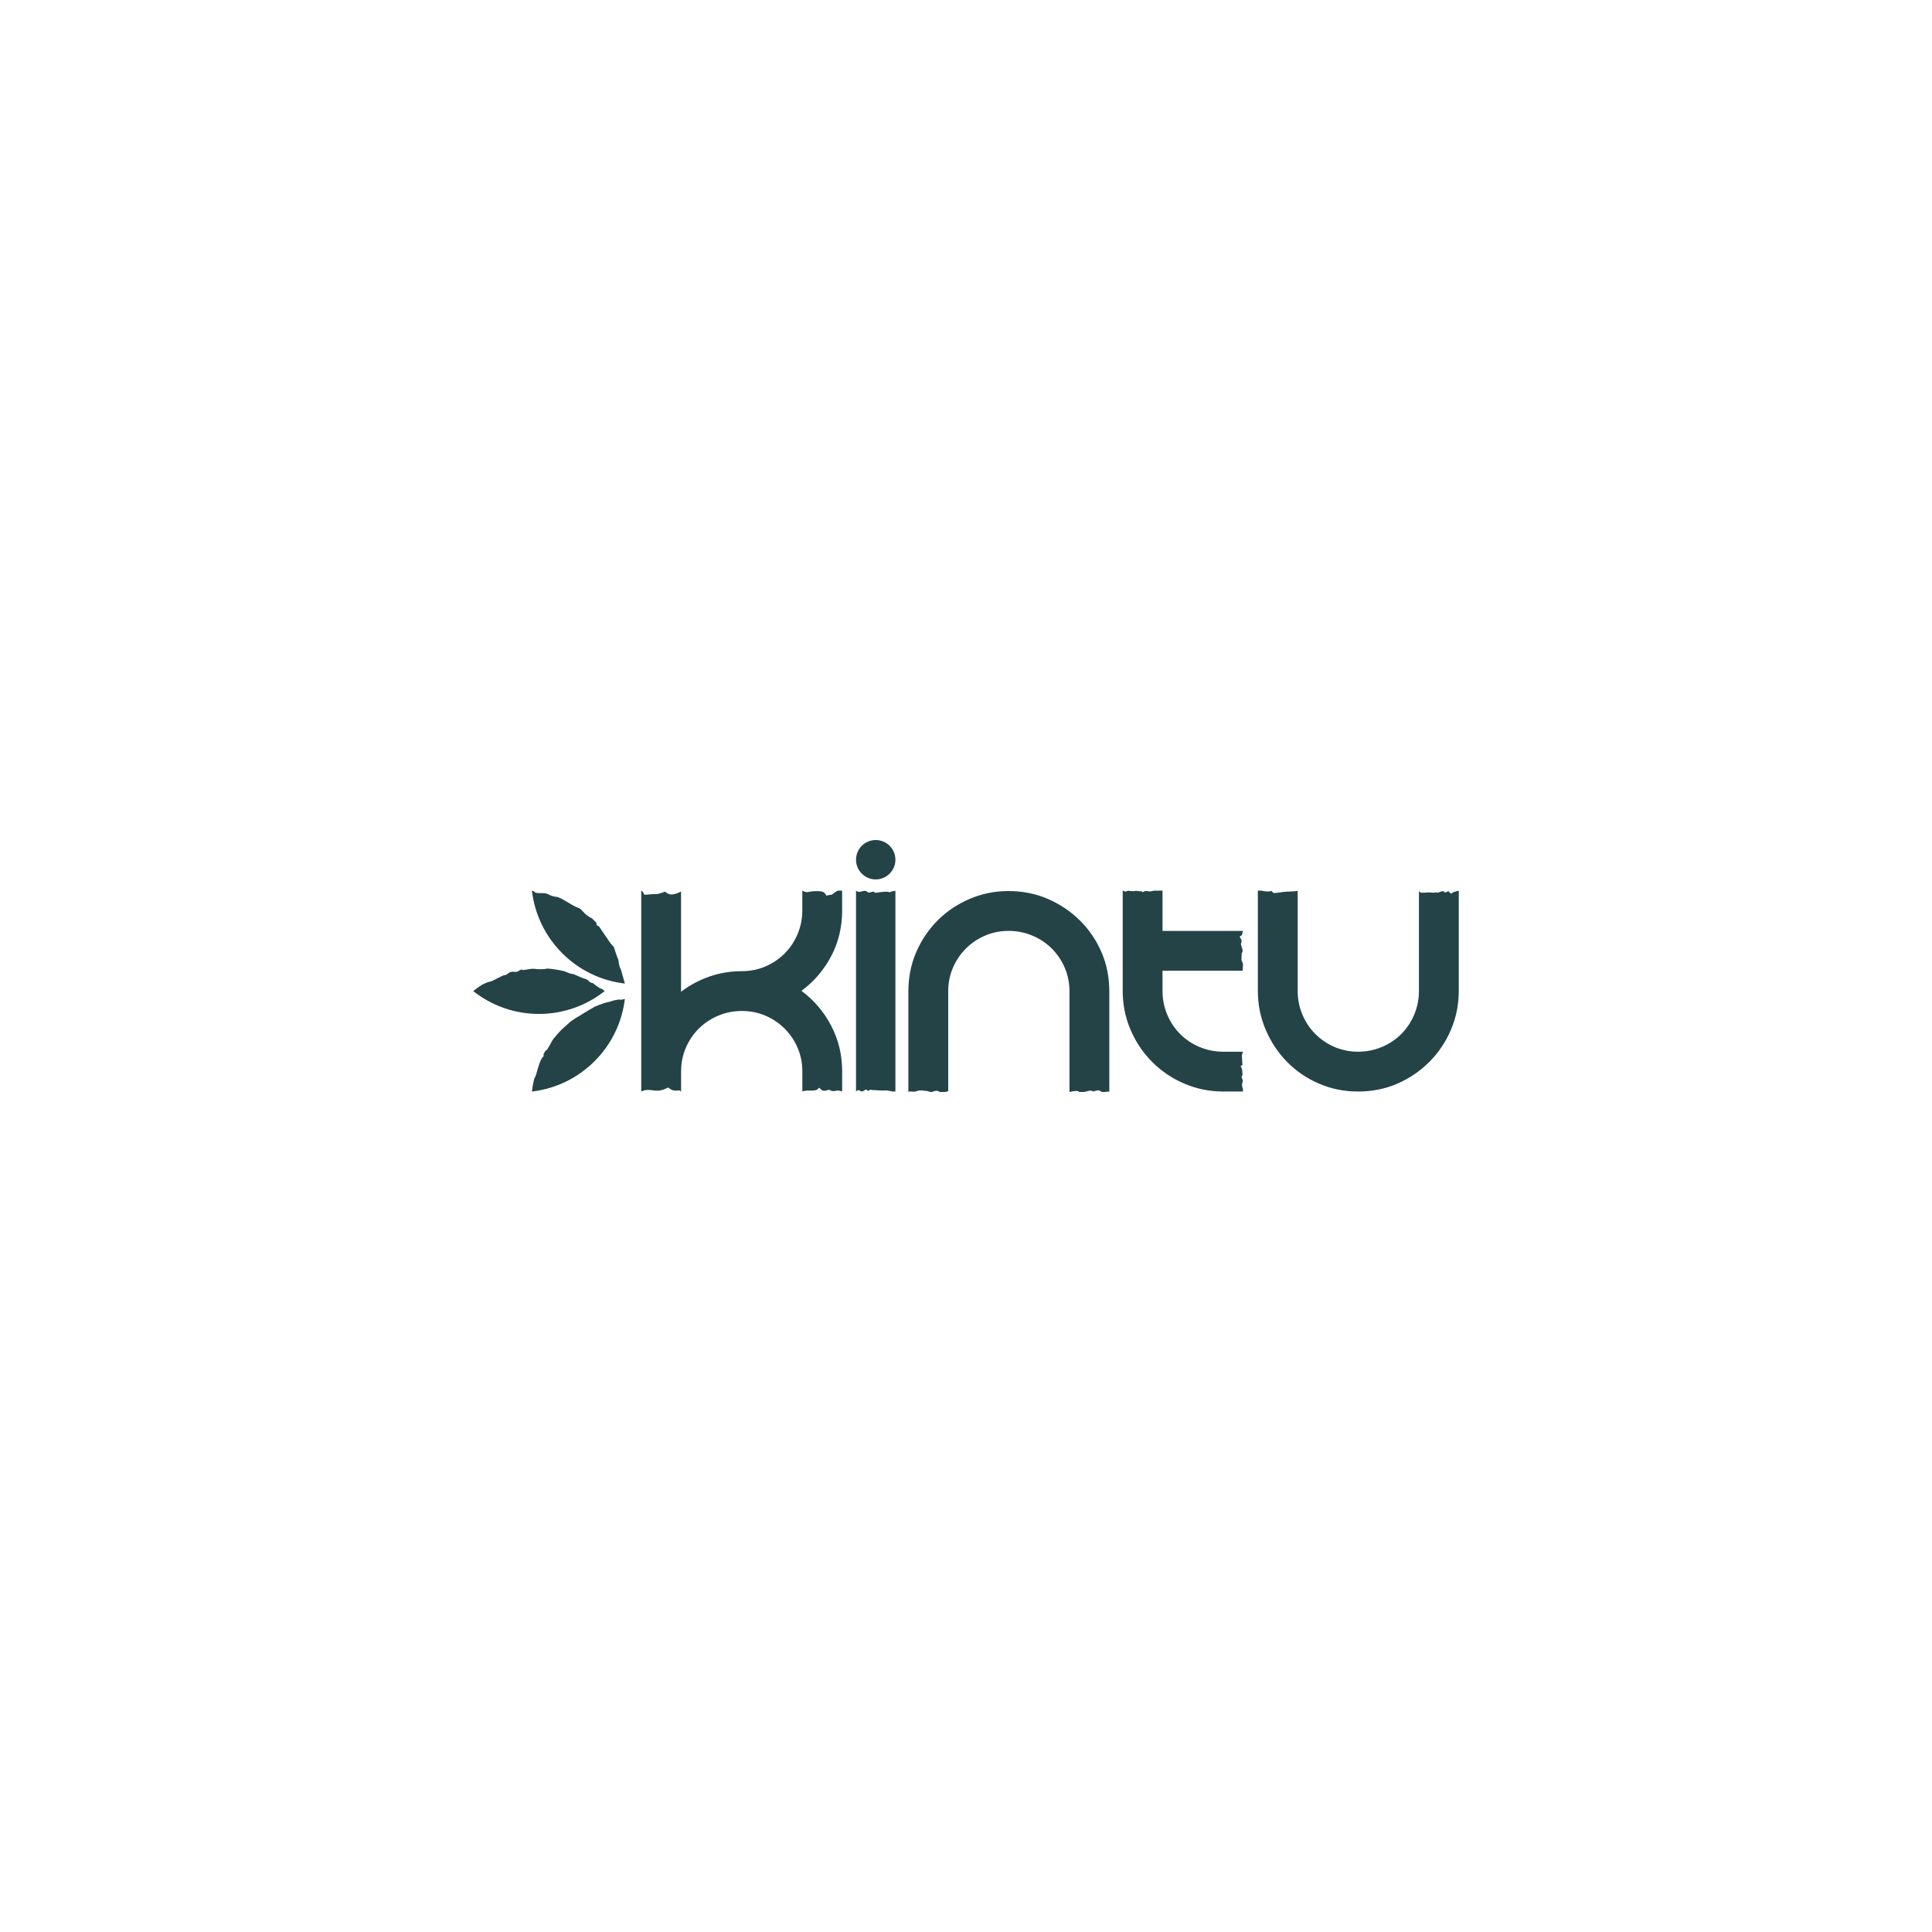
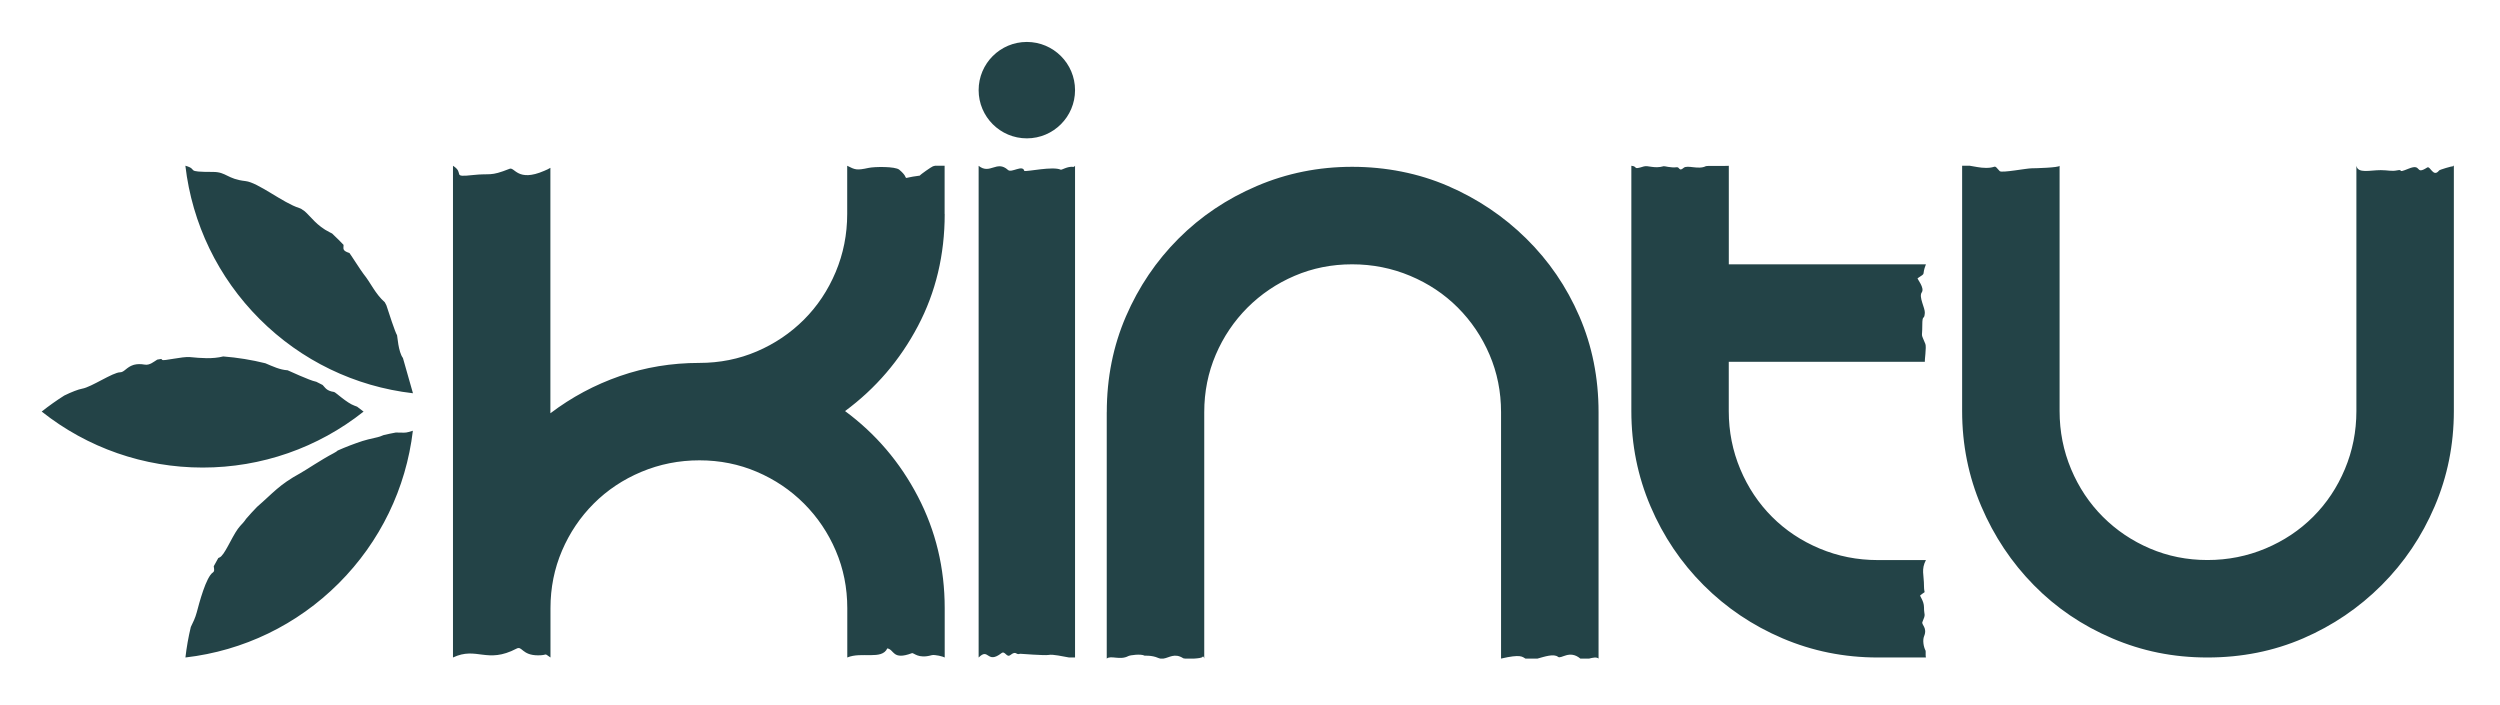
- <svg xmlns="http://www.w3.org/2000/svg" id="Capa_1" version="1.1" viewBox="0 0 1080 1080">
+ <svg xmlns="http://www.w3.org/2000/svg" id="Capa_1" version="1.1" viewBox="255 460 571 161">
  <defs>
    <style>
      .st0 {
        fill: #234347;
        fill-rule: evenodd;
      }
    </style>
  </defs>
  <path class="st0" d="M694.89,610.17h-11.01c-7.67,0-14.92-1.46-21.76-4.38-6.84-2.92-12.84-6.96-18.01-12.13-5.17-5.17-9.21-11.17-12.13-18.01-2.92-6.84-4.38-14.09-4.38-21.76v-56.03c1.64.17.13,1.01,2.83.16.97-.31,2.41.57,4.57-.06.16-.05,1.66.41,2.95.24.71-.1.51,1.08,1.59.14.85-.74,3.37.48,5.06-.38.3-.15,4.44,0,5.26-.09v22.51h45.02c-1.08,2.7.25,1.78-1.89,3.17-.18.12,1.67,2.21.94,3.23-.74,1.04.78,3.59.7,4.68-.13,1.89-.58.07-.58,2.89,0,3.03-.41,1.48.71,4.23.27.67-.21,3.88-.13,4.06h.24s-45.02,0-45.02,0v11.26c0,4.67.88,9.09,2.63,13.26,1.75,4.17,4.17,7.8,7.25,10.88,3.08,3.09,6.71,5.5,10.88,7.25,4.17,1.75,8.59,2.63,13.26,2.63h11.01c-1.12,2.15-.44,3.35-.44,5.96,0,1.99.66.87-.85,2.09-.19.15.85,1.24.85,2.73,0,1.99.5,1.36-.36,3.36-.28.64,1.2,1.29.38,3.26-.36.87-.14,2.39.34,3.29.07.12-.04,1.21.08,1.57M507.79,554.14c0-7.84,1.46-15.13,4.38-21.89,2.92-6.75,6.92-12.67,12.01-17.76,5.09-5.09,11.05-9.09,17.89-12.01,6.84-2.92,14.09-4.38,21.76-4.38s15.13,1.46,21.89,4.38c6.75,2.92,12.72,6.92,17.88,12.01,5.17,5.09,9.21,11.01,12.13,17.76,2.92,6.75,4.38,14.05,4.38,21.89v56.28c-.45-.41-1.32-.21-2.15,0h-2.01c-2.5-2.08-4.36.19-5.1-.4-.97-.77-3.08-.04-4.68.4h-2.76c-.73-.42-1.05-1.05-5.57,0v-56.28c0-4.67-.88-9.05-2.63-13.13-1.75-4.09-4.17-7.67-7.25-10.76-3.09-3.09-6.71-5.5-10.88-7.25-4.17-1.75-8.59-2.63-13.26-2.63s-9.05.88-13.13,2.63c-4.09,1.75-7.67,4.17-10.76,7.25-3.08,3.09-5.5,6.67-7.25,10.76-1.75,4.09-2.63,8.46-2.63,13.13v56.28c-.04-.18-.17-.68-.43-.36-.16.2-1,.31-1.89.36h-2.06c-.21-.02-.35-.04-.39-.06-2.02-1.3-3.21-.13-4.55.06h-.69c-.18-.03-.36-.08-.54-.16-1.43-.63-3.04-.48-3.08-.51-.81-.44-3.29-.13-3.72.1-1.88,1.01-3.98-.23-4.92.57v-56.28ZM500.54,497.86v112.31h-1.36c-1.45-.23-3.65-.79-4.69-.58-.87.17-6.46-.28-6.48-.27-1.07.38-.79-.83-2.27.31-.84.64-1.19-1.08-2.01-.45-3.35,2.6-2.85-1.38-5.21,1v-112.31c2.61,2.11,4.12-1.4,6.72.96.8.72,3.36-1.31,3.71.21.62.21,6.55-1.12,8.33-.28.21.1,1.52-.8,2.84-.65.21.03.21-.04.41-.24ZM470.77,508.86c0,9.34-2.04,17.89-6.13,25.64-4.09,7.75-9.63,14.22-16.63,19.39,7,5.17,12.55,11.67,16.63,19.51,4.09,7.84,6.13,16.34,6.13,25.51v11.26c-.27-.19-2.27-.73-2.99-.52-3.13.89-4.05-.63-4.51-.46-4.47,1.67-3.97-.82-5.61-1.1-1.24,2.73-5.89.7-9.14,2.08v-11.26c0-4.67-.88-9.05-2.63-13.13-1.75-4.09-4.17-7.67-7.25-10.76-3.09-3.09-6.67-5.5-10.76-7.25-4.09-1.75-8.46-2.63-13.13-2.63s-9.09.88-13.26,2.63c-4.17,1.75-7.8,4.17-10.88,7.25-3.08,3.08-5.5,6.67-7.25,10.76-1.75,4.09-2.63,8.46-2.63,13.13v11.26c-1.71-1.17-.4-.49-2.82-.49-3.72,0-3.62-2.22-4.92-1.54-6.8,3.57-9.07-.54-14.53,2.03v-112.31c2.79,1.75-.53,2.69,4.55,2.12,4.15-.46,3.79.4,8.38-1.43,1.17-.47,1.82,3.11,7.89.48.6-.26,1.07-.46,1.43-.7v56.06c4.84-3.67,10.13-6.5,15.88-8.5,5.75-2,11.8-3,18.14-3,4.67,0,9.05-.88,13.13-2.63,4.09-1.75,7.67-4.17,10.76-7.25,3.08-3.08,5.5-6.71,7.25-10.88,1.75-4.17,2.63-8.59,2.63-13.26v-11.01c1.81.91,2.12,1.09,4.88.49,1.32-.29,6.08-.37,7.01.41,3,2.51-.47,1.99,4.69,1.35.14-.26,2.71-2.04,3.01-2.13.16-.05.32-.09.46-.12h2.2v11.01ZM489.53,469.58c6.08,0,11.01,4.93,11.01,11.01s-4.93,11.01-11.01,11.01-11.01-4.93-11.01-11.01,4.93-11.01,11.01-11.01ZM264.54,554.01c10.44,8.28,23.32,12.78,36.75,12.78s26.31-4.5,36.75-12.78c-.49-.39-.98-.76-1.48-1.13-.28-.11-.51-.19-.59-.22-1.73-.6-4.33-3.08-4.66-3.13-1.77-.26-2.02-1-2.62-1.6-.48-.25-.97-.5-1.46-.74-.04,0-.09-.02-.13-.03-1.32-.24-6.38-2.59-6.41-2.59-1.7-.08-3.45-.91-5.08-1.6-3.14-.78-6.35-1.3-9.62-1.56-2.41.62-5.13.39-7.59.15-1.77-.17-6.13.97-6.36.63-.06-.09-.13-.16-.2-.21-.3.05-.6.1-.91.15-.75.44-1.73,1.35-2.86,1.15-.98-.17-1.74-.14-2.35.01l-.26.07c-1.54.48-2.09,1.67-3,1.67-1.68,0-6.55,3.37-8.68,3.74-.87.15-2.47.77-4.1,1.57-1.77,1.12-3.49,2.34-5.15,3.65ZM297.35,610.17c13.24-1.53,25.52-7.45,35.02-16.95,9.46-9.46,15.37-21.68,16.93-34.84-.54.15-1.38.47-2.04.44-.76-.03-1.37-.04-1.86-.03-.94.17-1.88.37-2.8.59-.43.2-.99.42-2.05.64-1.06.22-1.9.45-2.74.7-1.93.63-3.83,1.36-5.68,2.18-.17.16-.43.36-.94.62-2.77,1.44-6.37,3.88-7.57,4.54-4.94,2.7-6.17,4.48-9.91,7.71-.86.89-1.7,1.8-2.5,2.73-.41.64-.84,1.07-1.38,1.66-.17.21-.34.43-.51.64-1.53,2.15-3.07,6.1-4.19,6.53-.1.04-.19.08-.27.12-.36.62-.71,1.25-1.04,1.88.07.6.23,1.13-.18,1.41-1.58,1.02-3.16,7.07-3.7,9.11-.34,1.29-.86,2.33-1.36,3.36-.55,2.29-.96,4.61-1.23,6.97ZM323.76,507.68c.28.19.55.38.83.57,1.37,1.18,2.75,3.34,5.71,4.8.19.1.37.19.55.28.52.48,1.02.97,1.52,1.47.37.37.74.75,1.1,1.13.05.78-.47,1.28,1.34,1.86.08.03,2.71,4.16,3.24,4.81,1.66,2.04,2.6,4.45,4.84,6.44.13.24.25.47.37.71.51,1.58,1.97,6.11,2.43,6.82.07.11.27,3.8,1.34,5.2.02.03,2.27,7.99,2.29,8.05-13.24-1.53-25.52-7.45-35.02-16.95-9.5-9.5-15.42-21.79-16.96-35.02,3.22.91-.49,1.42,6.35,1.42,3.02,0,3.18,1.63,7.38,2.09,2.87.31,8.62,5.02,12.27,6.15.14.04.28.1.41.17ZM815.46,497.86v56.03c0,7.67-1.46,14.93-4.38,21.76-2.92,6.84-6.96,12.84-12.13,18.01-5.17,5.17-11.13,9.21-17.88,12.13-6.75,2.92-14.05,4.38-21.89,4.38s-14.93-1.46-21.76-4.38c-6.84-2.92-12.8-6.96-17.88-12.13-5.09-5.17-9.09-11.17-12.01-18.01-2.92-6.84-4.38-14.09-4.38-21.76v-56.03h1.76c1.1.15,2.27.49,3.76.49,2.49,0,1.54-1,3.06.73.42.48,6.09-.64,7.32-.64.64,0,6.28-.14,6.36-.58v56.03c0,4.67.88,9.09,2.63,13.26,1.75,4.17,4.17,7.8,7.25,10.88,3.09,3.09,6.67,5.5,10.76,7.25,4.09,1.75,8.46,2.63,13.13,2.63s9.09-.88,13.26-2.63c4.17-1.75,7.8-4.17,10.88-7.25,3.09-3.09,5.5-6.71,7.25-10.88,1.75-4.17,2.63-8.59,2.63-13.26v-56.03c.35,1.84,3.08,1,5.57,1,1.62,0,2.46.32,3.73.05,1.64-.36-.25.79,2.61-.38,3.2-1.32,1.36,1.59,4.26-.27.72-.46,1.37,2.39,2.72.68.16-.2,2.92-1,3.23-.98v-.1s.14,0,.14,0Z" />
</svg>
